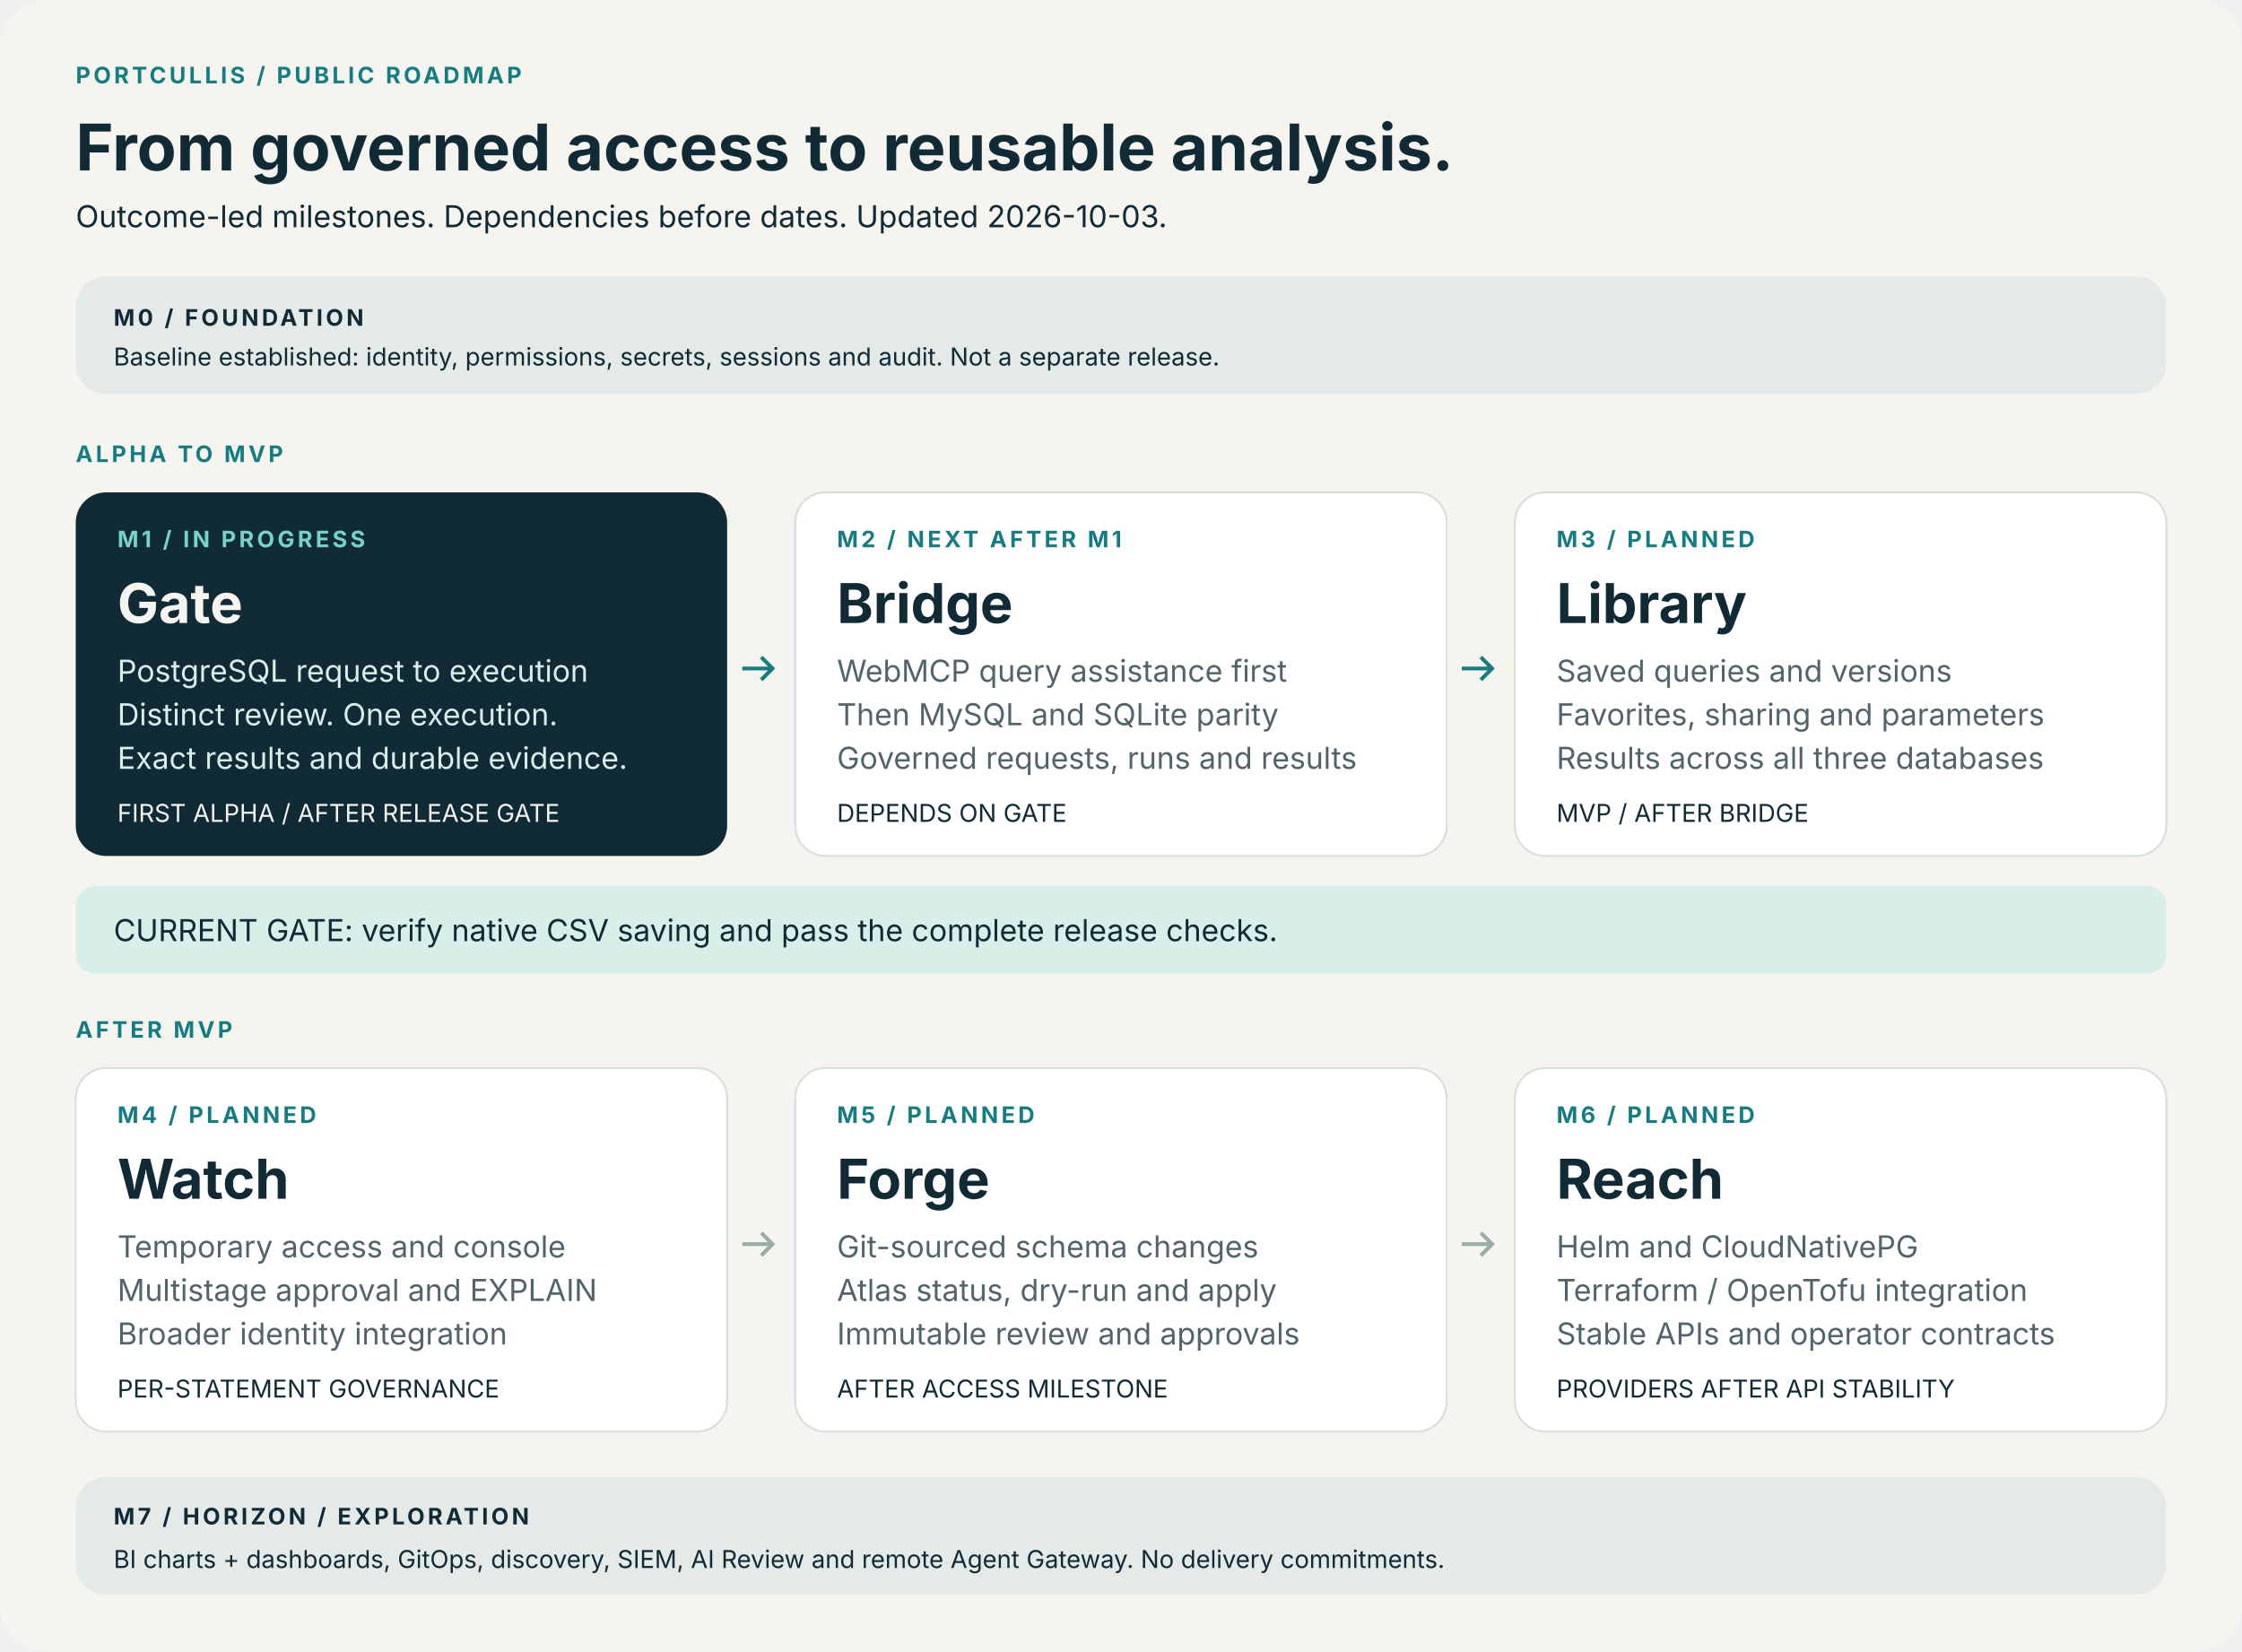
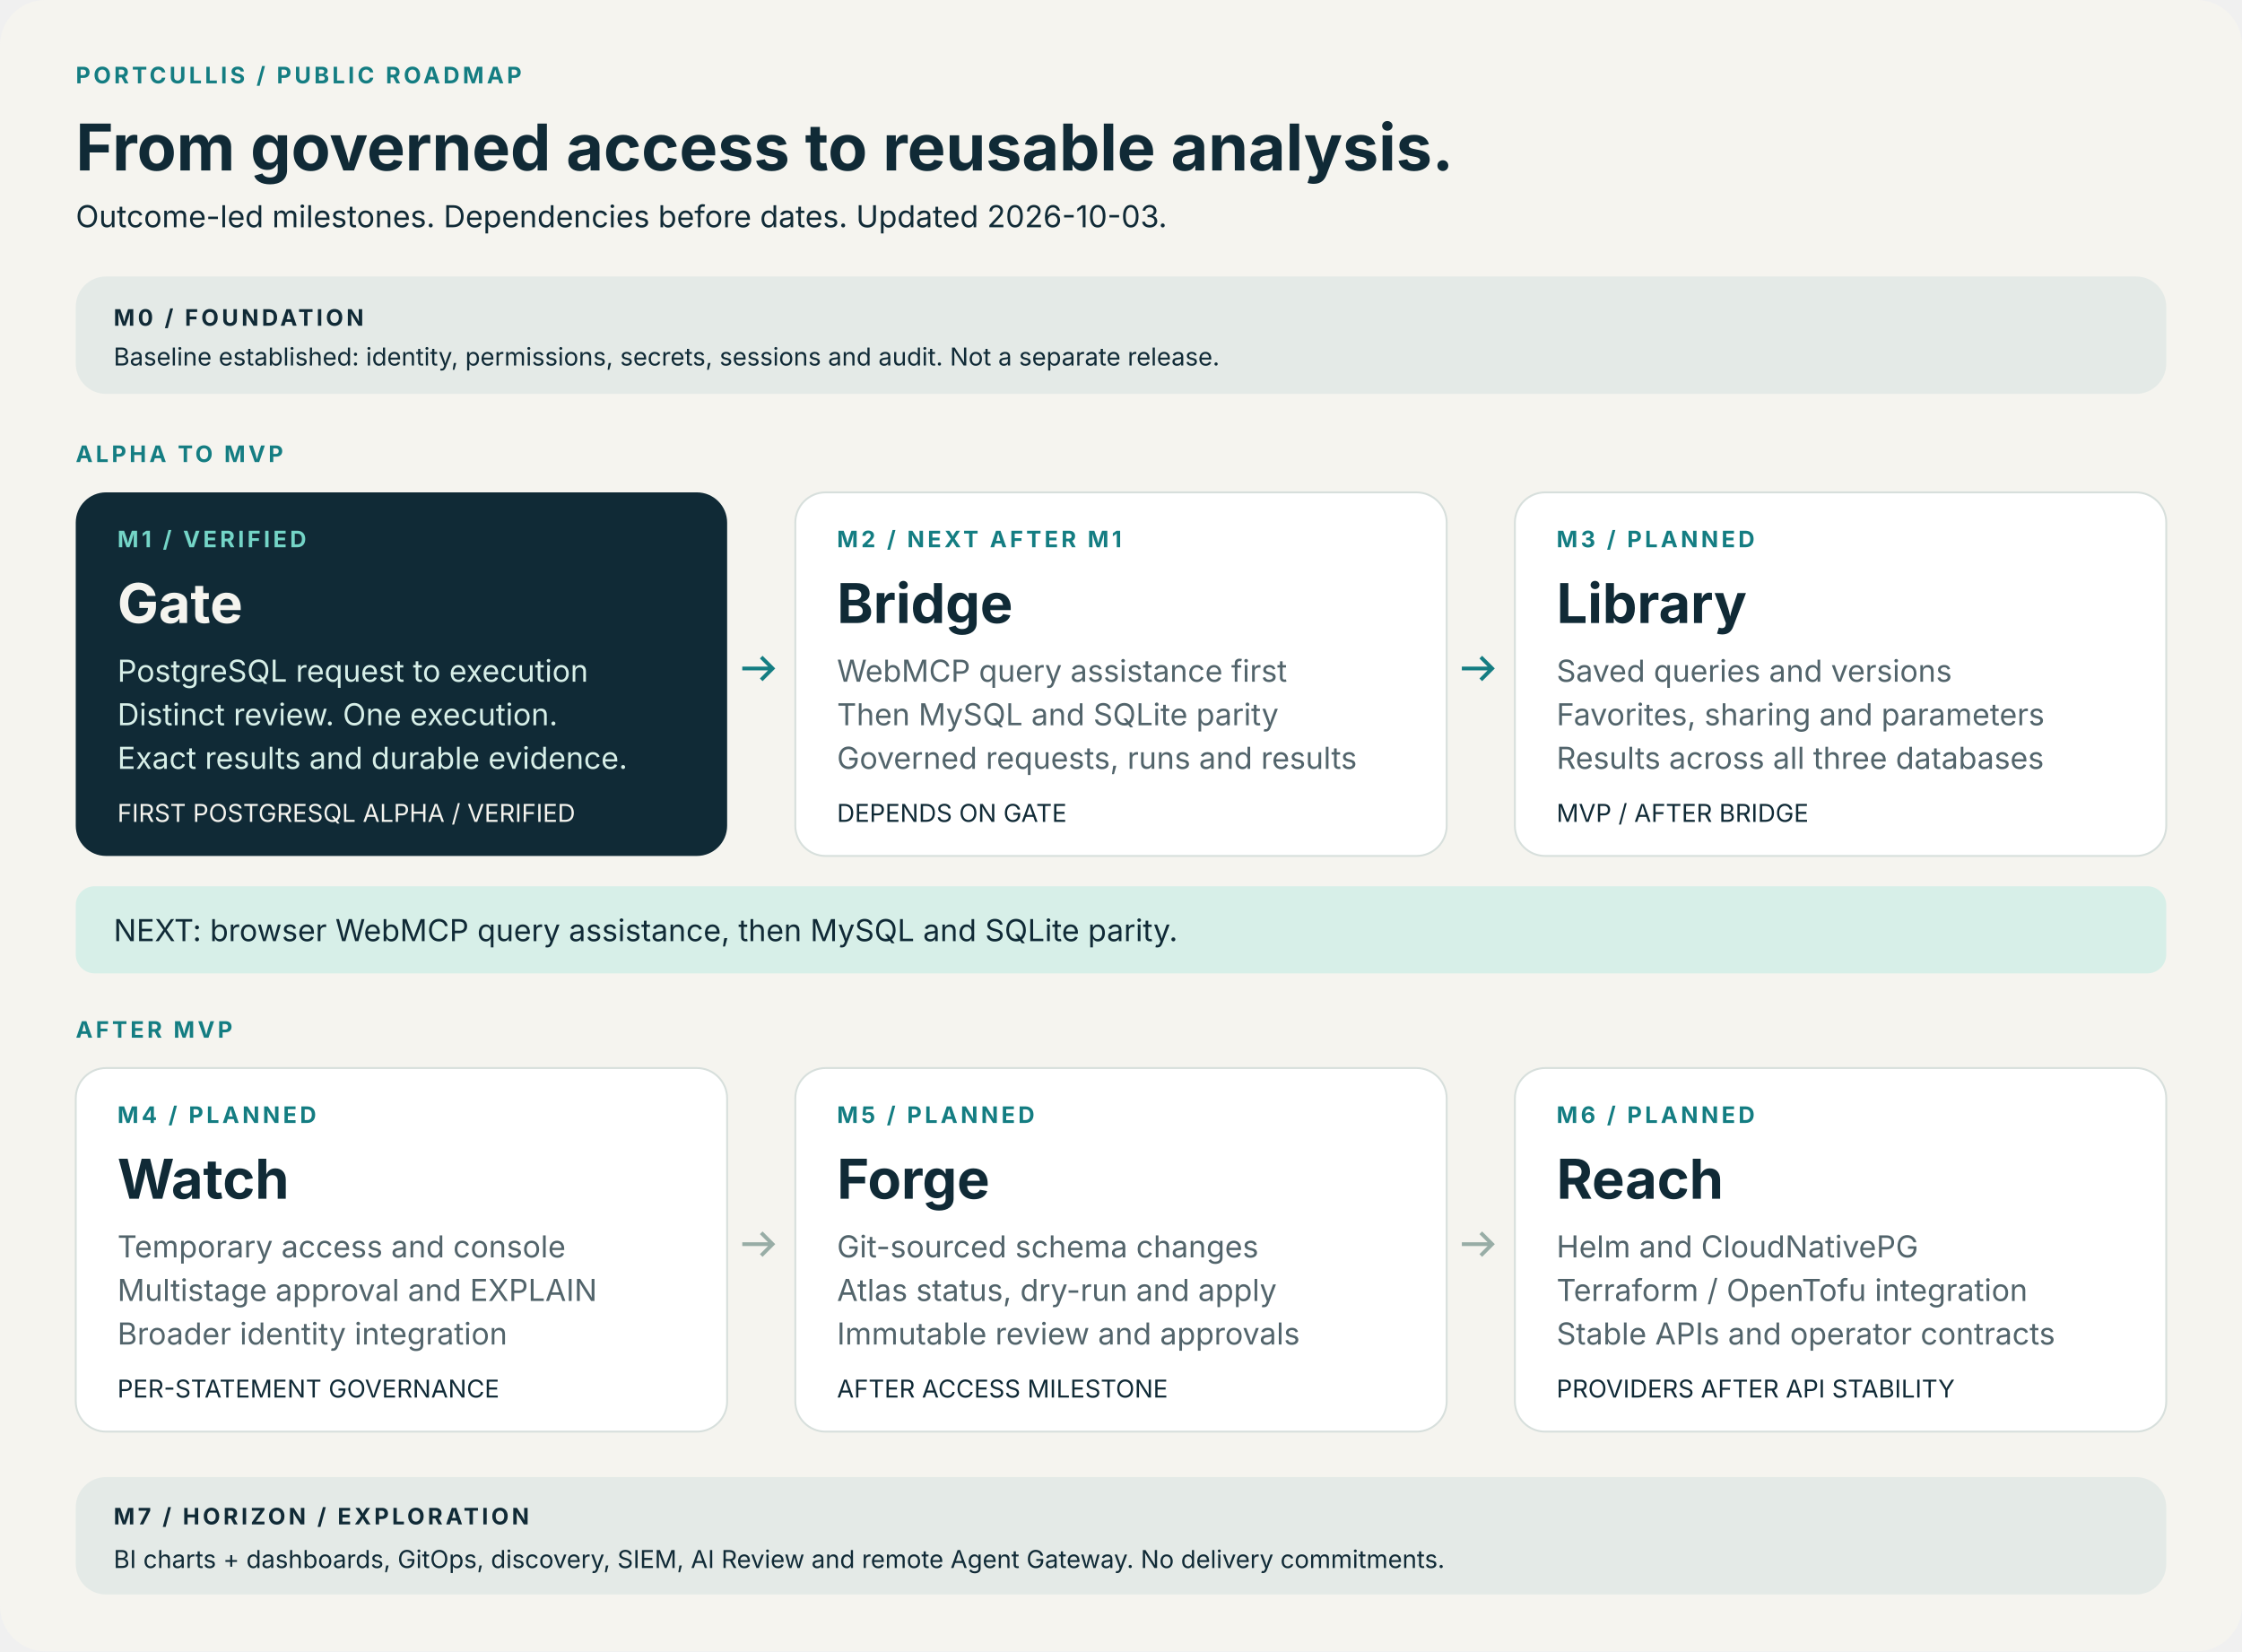
<svg xmlns="http://www.w3.org/2000/svg" viewBox="0 0 1184 872" role="img" aria-labelledby="title desc">
  <style>text{font-family:system-ui,-apple-system,BlinkMacSystemFont,Segoe UI,sans-serif} .label{font-size:12px;font-weight:700;letter-spacing:1.6px} .copy{font-size:16px} .name{font-size:29px;font-weight:750} .small{font-size:13px}</style>
  <rect width="1184" height="872" rx="24" fill="#F5F4EF" />
  <text x="40" y="44" class="label" fill="#147D82">PORTCULLIS / PUBLIC ROADMAP</text>
  <text x="40" y="90" fill="#102A36" font-size="34" font-weight="750">From governed access to reusable analysis.</text>
  <text x="40" y="120" class="copy" fill="#102A36">Outcome-led milestones. Dependencies before dates. Updated 2026-10-03.</text>
  <rect x="40" y="146" width="1104" height="62" rx="16" fill="#E4EAE7" stroke="none" />
  <text x="60" y="172" class="label" fill="#102A36">M0 / FOUNDATION</text>
  <text x="60" y="193" class="small" fill="#102A36">Baseline established: identity, permissions, secrets, sessions and audit. Not a separate release.</text>
  <text x="40" y="244" class="label" fill="#147D82">ALPHA TO MVP</text>
  <rect x="40" y="260" width="344" height="192" rx="16" fill="#102A36" stroke="none" />
-   <text x="62" y="289" class="label" fill="#74D5C7">M1 / IN PROGRESS</text>
+   <text x="62" y="289" class="label" fill="#74D5C7">M1 / VERIFIED</text>
  <text x="62" y="329" class="name" fill="#F5F4EF">Gate</text>
  <text x="62" y="360" class="copy" fill="#D7EFE8">PostgreSQL request to execution</text>
  <text x="62" y="383" class="copy" fill="#D7EFE8">Distinct review. One execution.</text>
  <text x="62" y="406" class="copy" fill="#D7EFE8">Exact results and durable evidence.</text>
-   <text x="62" y="434" class="small" fill="#F5F4EF">FIRST ALPHA / AFTER RELEASE GATE</text>
+   <text x="62" y="434" class="small" fill="#F5F4EF">FIRST POSTGRESQL ALPHA / VERIFIED</text>
  <rect x="420" y="260" width="344" height="192" rx="16" fill="#FFFFFF" stroke="#D7DFDC" />
  <text x="442" y="289" class="label" fill="#147D82">M2 / NEXT AFTER M1</text>
  <text x="442" y="329" class="name" fill="#102A36">Bridge</text>
  <text x="442" y="360" class="copy" fill="#52646B">WebMCP query assistance first</text>
  <text x="442" y="383" class="copy" fill="#52646B">Then MySQL and SQLite parity</text>
  <text x="442" y="406" class="copy" fill="#52646B">Governed requests, runs and results</text>
  <text x="442" y="434" class="small" fill="#102A36">DEPENDS ON GATE</text>
  <rect x="800" y="260" width="344" height="192" rx="16" fill="#FFFFFF" stroke="#D7DFDC" />
  <text x="822" y="289" class="label" fill="#147D82">M3 / PLANNED</text>
  <text x="822" y="329" class="name" fill="#102A36">Library</text>
  <text x="822" y="360" class="copy" fill="#52646B">Saved queries and versions</text>
  <text x="822" y="383" class="copy" fill="#52646B">Favorites, sharing and parameters</text>
  <text x="822" y="406" class="copy" fill="#52646B">Results across all three databases</text>
  <text x="822" y="434" class="small" fill="#102A36">MVP / AFTER BRIDGE</text>
  <path d="M392 353h16m-6-6 6 6-6 6" fill="none" stroke="#147D82" stroke-width="2" />
  <path d="M772 353h16m-6-6 6 6-6 6" fill="none" stroke="#147D82" stroke-width="2" />
  <rect x="40" y="468" width="1104" height="46" rx="10" fill="#D7EFE8" stroke="none" />
-   <text x="60" y="497" class="copy" fill="#102A36">CURRENT GATE: verify native CSV saving and pass the complete release checks.</text>
+   <text x="60" y="497" class="copy" fill="#102A36">NEXT: browser WebMCP query assistance, then MySQL and SQLite parity.</text>
  <text x="40" y="548" class="label" fill="#147D82">AFTER MVP</text>
  <rect x="40" y="564" width="344" height="192" rx="16" fill="#FFFFFF" stroke="#D7DFDC" />
  <text x="62" y="593" class="label" fill="#147D82">M4 / PLANNED</text>
  <text x="62" y="633" class="name" fill="#102A36">Watch</text>
  <text x="62" y="664" class="copy" fill="#52646B">Temporary access and console</text>
  <text x="62" y="687" class="copy" fill="#52646B">Multistage approval and EXPLAIN</text>
  <text x="62" y="710" class="copy" fill="#52646B">Broader identity integration</text>
  <text x="62" y="738" class="small" fill="#102A36">PER-STATEMENT GOVERNANCE</text>
  <rect x="420" y="564" width="344" height="192" rx="16" fill="#FFFFFF" stroke="#D7DFDC" />
  <text x="442" y="593" class="label" fill="#147D82">M5 / PLANNED</text>
  <text x="442" y="633" class="name" fill="#102A36">Forge</text>
  <text x="442" y="664" class="copy" fill="#52646B">Git-sourced schema changes</text>
  <text x="442" y="687" class="copy" fill="#52646B">Atlas status, dry-run and apply</text>
  <text x="442" y="710" class="copy" fill="#52646B">Immutable review and approvals</text>
  <text x="442" y="738" class="small" fill="#102A36">AFTER ACCESS MILESTONE</text>
  <rect x="800" y="564" width="344" height="192" rx="16" fill="#FFFFFF" stroke="#D7DFDC" />
  <text x="822" y="593" class="label" fill="#147D82">M6 / PLANNED</text>
  <text x="822" y="633" class="name" fill="#102A36">Reach</text>
  <text x="822" y="664" class="copy" fill="#52646B">Helm and CloudNativePG</text>
  <text x="822" y="687" class="copy" fill="#52646B">Terraform / OpenTofu integration</text>
  <text x="822" y="710" class="copy" fill="#52646B">Stable APIs and operator contracts</text>
  <text x="822" y="738" class="small" fill="#102A36">PROVIDERS AFTER API STABILITY</text>
  <path d="M392 657h16m-6-6 6 6-6 6" fill="none" stroke="#98ADA6" stroke-width="2" />
  <path d="M772 657h16m-6-6 6 6-6 6" fill="none" stroke="#98ADA6" stroke-width="2" />
  <rect x="40" y="780" width="1104" height="62" rx="16" fill="#E4EAE7" stroke="none" />
  <text x="60" y="805" class="label" fill="#102A36">M7 / HORIZON / EXPLORATION</text>
  <text x="60" y="828" class="small" fill="#102A36">BI charts + dashboards, GitOps, discovery, SIEM, AI Review and remote Agent Gateway. No delivery commitments.</text>
</svg>
